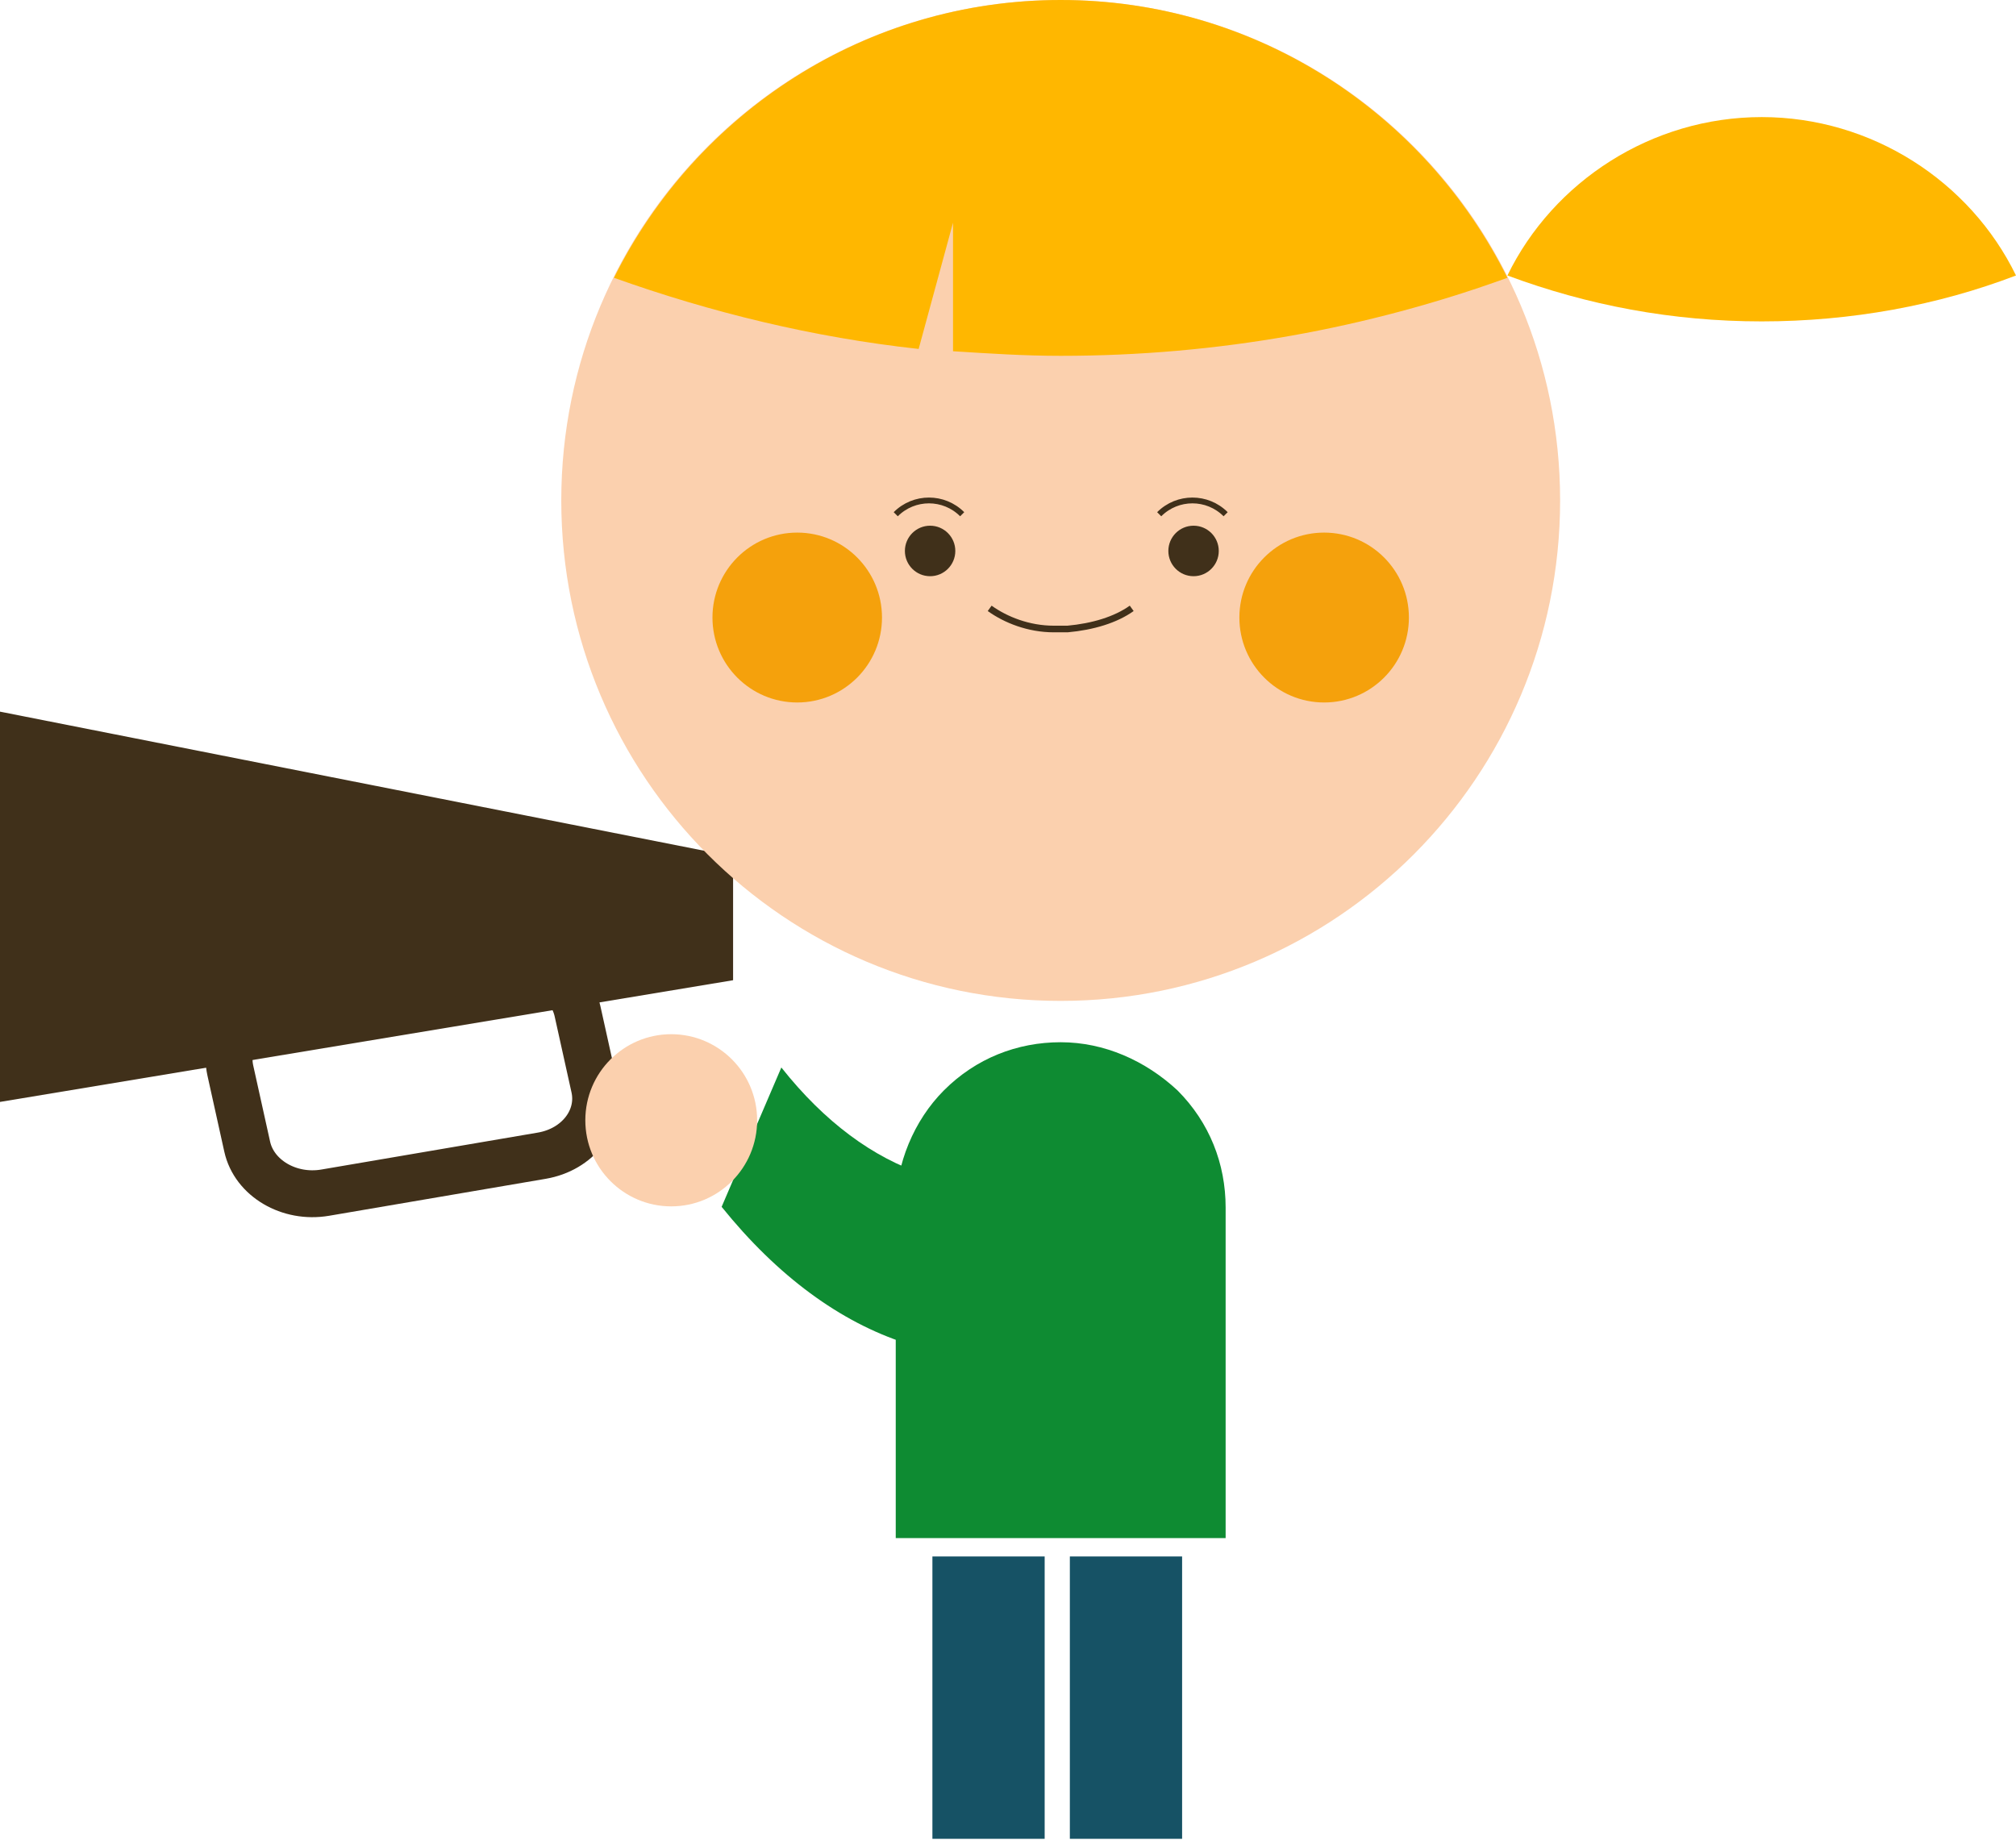
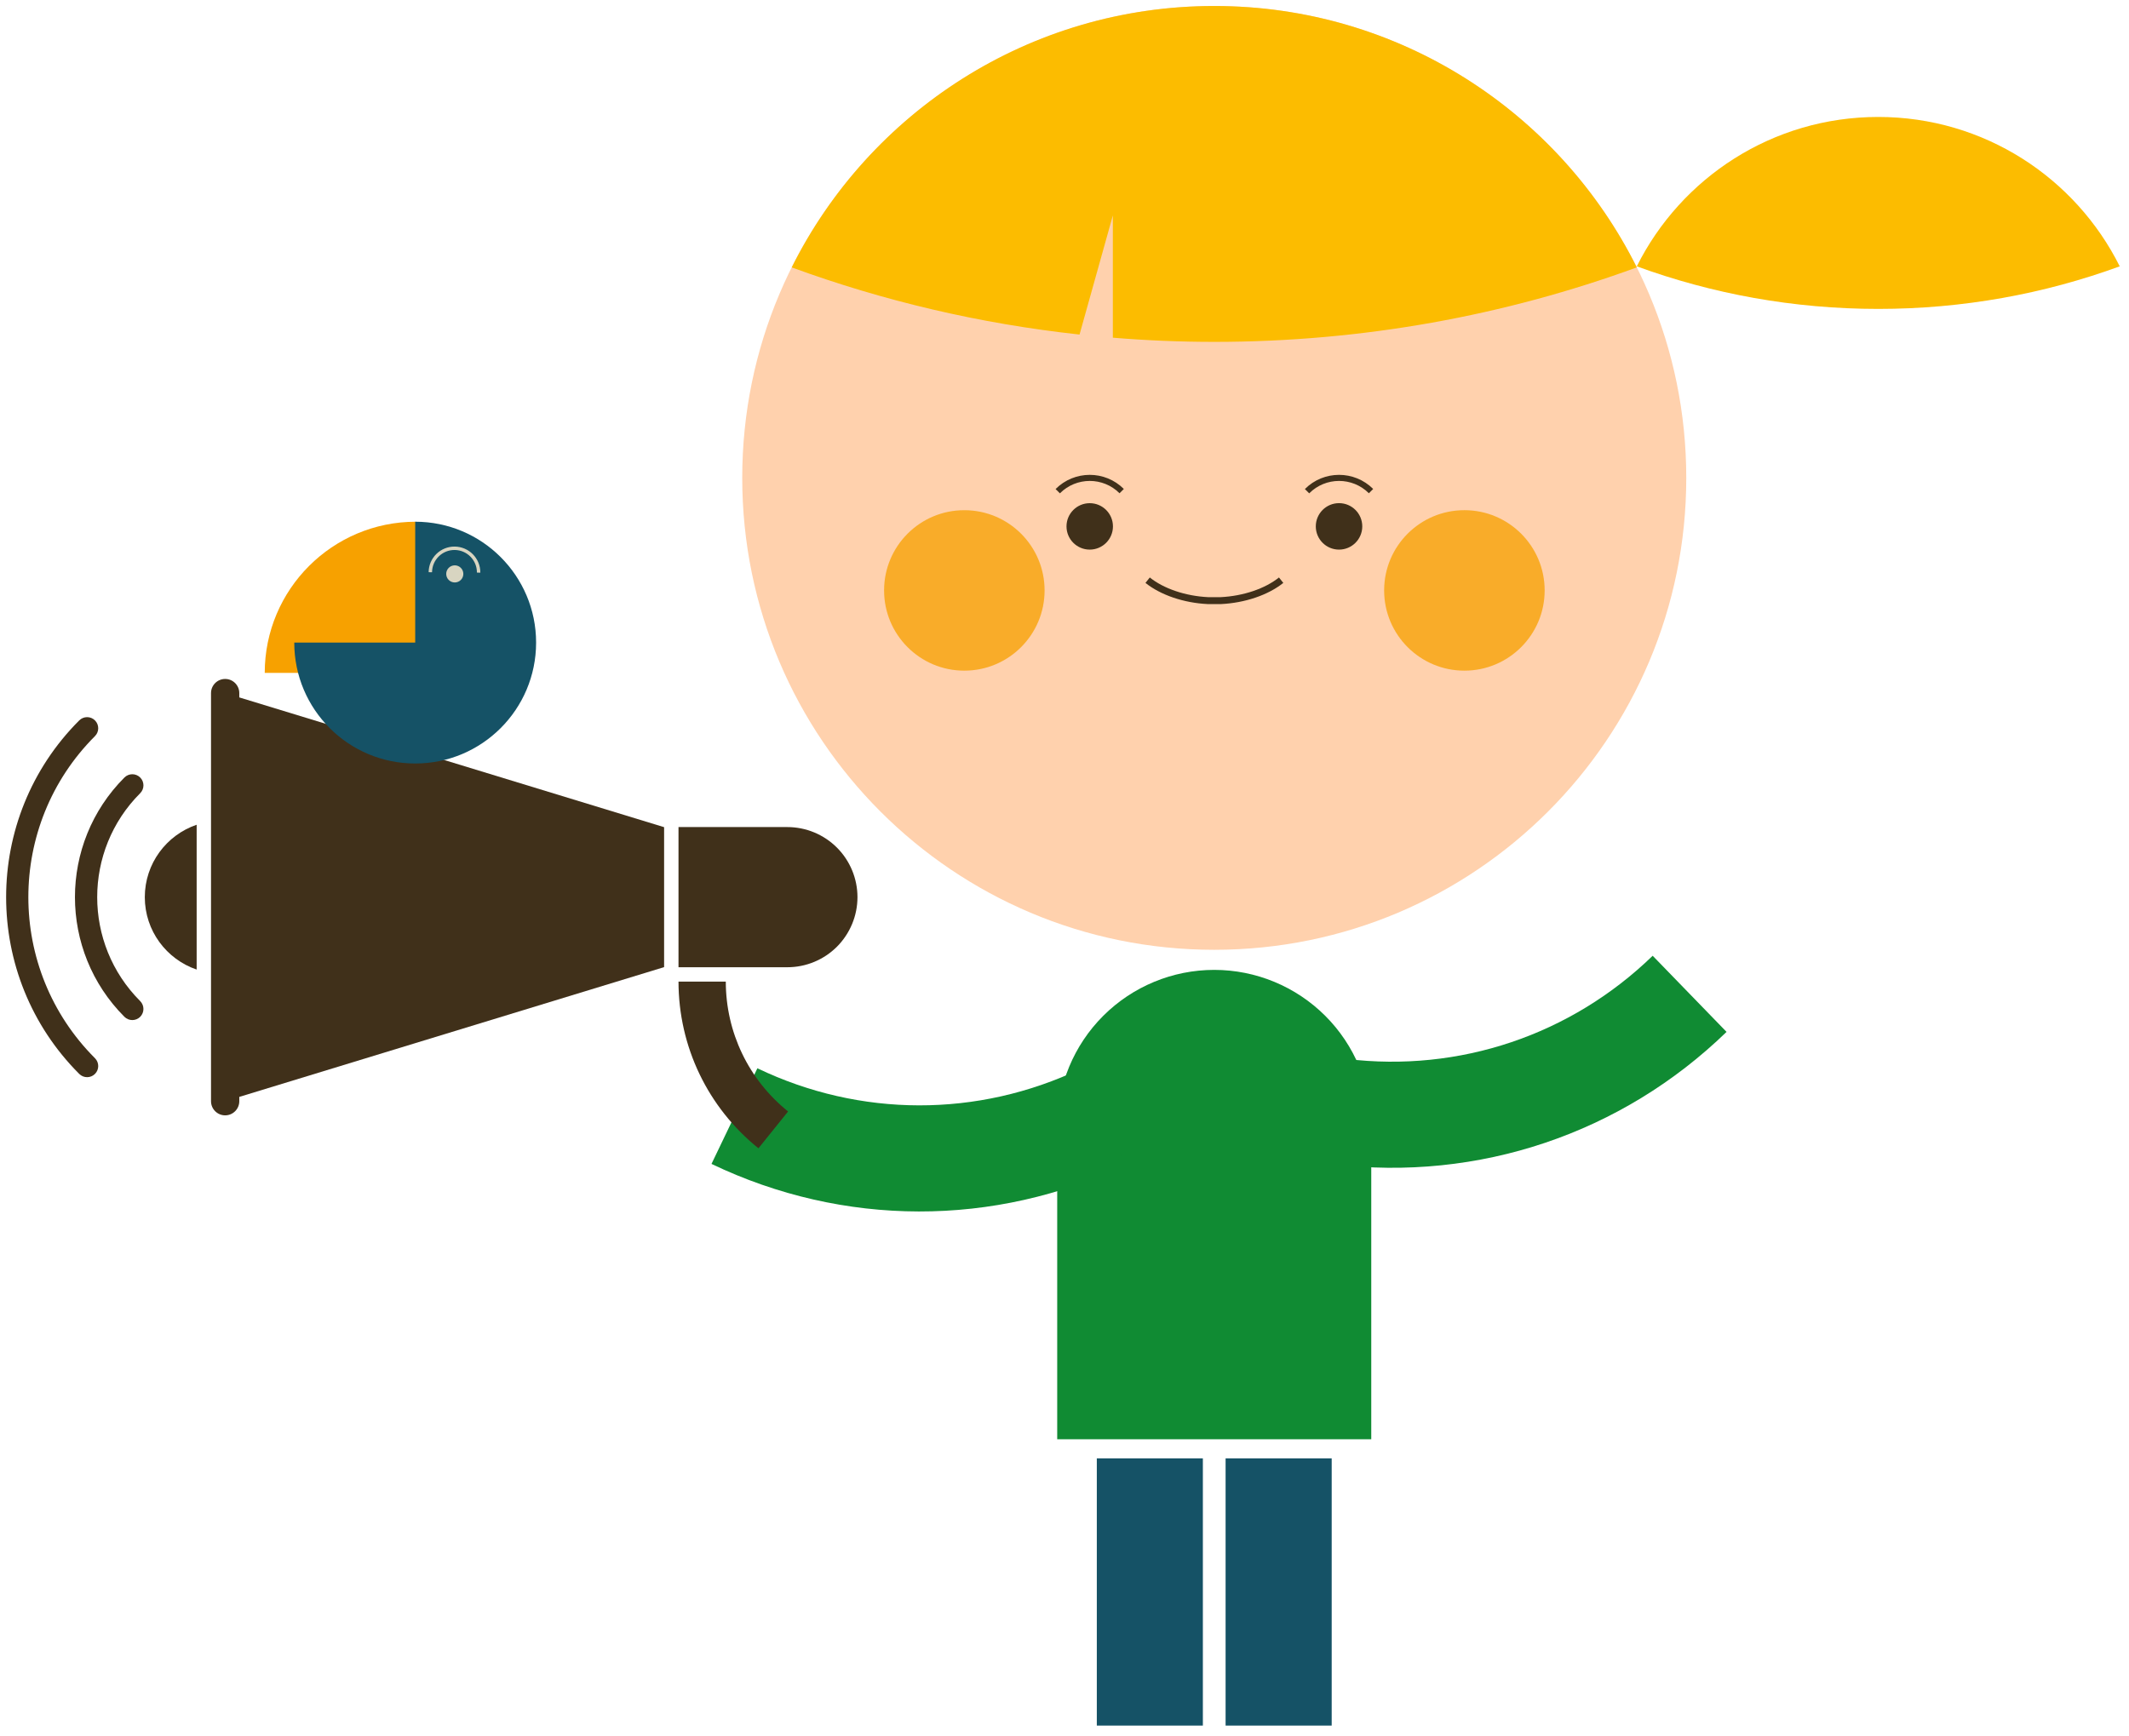
- <svg xmlns="http://www.w3.org/2000/svg" width="129px" height="118px" viewBox="0 0 129 118" version="1.1">
+ <svg xmlns="http://www.w3.org/2000/svg" width="130px" height="106px" viewBox="0 0 130 106" version="1.1">
  <defs />
  <g id="Page-1" stroke="none" stroke-width="1" fill="none" fill-rule="evenodd">
-     <g id="Full-view-Copy" transform="translate(-645, -25)">
-       <g id="clara-t" transform="translate(645, 25)">
-         <g id="Page-1">
-           <g id="clara-t">
-             <g id="Group">
-               <path d="M57.317,98.285 L57.317,77.277 C57.317,74.485 58.49,71.694 60.395,69.784 C62.448,67.727 65.086,66.699 67.872,66.699 C70.657,66.699 73.295,67.874 75.348,69.784 C77.4,71.841 78.426,74.485 78.426,77.277 L78.426,98.432 L57.317,98.432 L57.317,98.285 L57.317,98.285 Z" id="Shape" fill="#0E8B32" />
-               <path d="M46.176,77.233 C53.336,86.123 62.265,88.977 70.803,85.196 L69.173,74.541 C62.471,77.523 55.516,75.286 49.997,68.315 L46.176,77.233 L46.176,77.233 Z" id="Shape" fill="#0E8B32" />
-               <rect id="Rectangle-path" fill="#165265" x="59.663" y="99.607" width="7.183" height="18.07" />
-               <rect id="Rectangle-path-Copy" fill="#165265" x="68.458" y="99.607" width="7.183" height="18.07" />
-               <path d="M0,45.543 L46.909,54.809 L46.909,62.73 L0,70.519 L0,45.543 Z" id="Rectangle-3" fill="#40301A" />
-               <path d="M14.738,68.507 C14.291,66.488 15.784,64.534 18.107,64.138 L31.966,61.773 C34.274,61.379 36.509,62.704 36.955,64.717 L38.035,69.591 C38.482,71.611 36.988,73.565 34.666,73.961 L20.806,76.326 C18.498,76.72 16.263,75.395 15.818,73.382 L14.738,68.507 L14.738,68.507 Z" id="Rectangle-4" stroke="#40301A" stroke-width="3" />
-               <g transform="translate(35.18182, 0)">
-                 <path d="M77.547,20.568 C83.264,20.568 88.834,19.54 93.818,17.63 C90.886,11.606 84.583,7.493 77.547,7.493 C70.51,7.493 64.207,11.606 61.275,17.63 C66.406,19.54 71.83,20.568 77.547,20.568 L77.547,20.568 L77.547,20.568 Z" id="Shape" fill="#FFB700" />
-                 <g>
-                   <ellipse id="Oval" fill="#FBD0AE" cx="32.69" cy="32.027" rx="31.957" ry="32.027" />
-                   <ellipse id="Oval-Copy" fill="#FBD0AE" cx="7.769" cy="71.694" rx="5.497" ry="5.509" />
-                   <path d="M25.8,14.251 L23.601,22.331 C16.858,21.596 10.261,19.98 4.105,17.777 C9.382,7.199 20.23,0 32.69,0 C45.15,0 55.998,7.199 61.275,17.777 C52.333,21.009 42.805,22.772 32.69,22.772 C30.344,22.772 28.145,22.625 25.8,22.478 L25.8,14.251 L25.8,14.251 Z" id="Shape" fill="#FFB700" />
-                   <g id="Oval" transform="translate(10.26136, 33.79012)" fill="#F5A10C">
-                     <ellipse cx="5.57" cy="5.73" rx="5.424" ry="5.436" />
-                     <ellipse cx="39.286" cy="5.73" rx="5.424" ry="5.436" />
-                   </g>
-                   <g id="Oval" transform="translate(21.98864, 32.32099)" fill="#40301A">
-                     <ellipse cx="2.345" cy="2.938" rx="1.613" ry="1.616" />
-                     <ellipse cx="19.203" cy="2.938" rx="1.613" ry="1.616" />
-                   </g>
-                   <path d="M28.145,38.932 C29.172,39.667 30.637,40.254 32.25,40.254 L33.13,40.254 C34.742,40.107 36.208,39.667 37.234,38.932" id="Shape" stroke="#40301A" stroke-width="0.424" />
-                   <path d="M26.386,32.909 C25.214,31.733 23.308,31.733 22.135,32.909" id="Shape" stroke="#40301A" stroke-width="0.371" />
-                   <path d="M43.244,32.909 C42.072,31.733 40.166,31.733 38.993,32.909" id="Shape" stroke="#40301A" stroke-width="0.371" />
-                 </g>
+     <g id="Group" transform="translate(0, -1)">
+       <g id="clara_megaphon_2" transform="translate(0, 1)">
+         <g id="Group">
+           <path d="M64.555,87.903 L64.555,68.825 C64.555,66.282 65.565,63.843 67.363,62.045 C69.161,60.248 71.6,59.237 74.143,59.237 C76.687,59.237 79.125,60.248 80.924,62.045 C82.722,63.843 83.731,66.282 83.731,68.825 L83.731,87.903 L64.555,87.903 L64.555,87.903 Z" id="Shape" fill="#108B33" />
+           <rect id="Rectangle-path" fill="#155266" x="74.837" y="89.072" width="6.478" height="16.319" />
+           <rect id="Rectangle-path" fill="#155266" x="66.973" y="89.072" width="6.476" height="16.319" />
+           <path d="M81.431,71.107 C90.276,72.182 99.024,69.236 105.426,63.024 L100.915,58.374 C95.923,63.218 89.107,65.513 82.211,64.675 L81.431,71.107 L81.431,71.107 Z" id="Shape" fill="#108B33" />
+           <path d="M68.766,71.13 C60.717,74.962 51.487,74.944 43.445,71.087 L46.247,65.246 C52.517,68.254 59.71,68.266 65.982,65.282 L68.766,71.13 L68.766,71.13 Z" id="Shape" fill="#108B33" />
+           <g transform="translate(12.15827, 41.15108)" id="Shape" fill="#40301A">
+             <path d="M32.16,18.802 L29.272,18.802 C29.277,22.773 31.057,26.488 34.154,28.982 L35.964,26.733 C33.55,24.789 32.163,21.897 32.16,18.802 L32.16,18.802 Z" />
+             <path d="M38.946,10.617 C38.143,9.815 37.054,9.363 35.918,9.363 L29.272,9.363 L29.272,17.924 L35.918,17.924 C37.054,17.924 38.143,17.473 38.946,16.671 C39.747,15.867 40.2,14.779 40.2,13.643 C40.2,12.508 39.747,11.418 38.946,10.617 L38.946,10.617 Z" />
+             <path d="M2.453,1.18 C2.453,0.703 2.067,0.317 1.59,0.317 C1.113,0.317 0.727,0.703 0.727,1.18 L0.727,26.106 C0.727,26.583 1.113,26.97 1.59,26.97 C2.067,26.97 2.453,26.583 2.453,26.106 L2.453,25.843 L28.393,17.917 L28.393,9.369 L2.453,1.444 L2.453,1.18 L2.453,1.18 Z" />
+           </g>
+           <path d="M8.842,54.795 C8.842,56.848 10.167,58.589 12.008,59.217 L12.008,50.372 C10.167,51 8.842,52.742 8.842,54.795 L8.842,54.795 Z" id="Shape" fill="#40301A" />
+           <path d="M8.56,47.486 C8.294,47.221 7.865,47.221 7.599,47.486 C3.569,51.516 3.569,58.072 7.599,62.104 C7.864,62.368 8.294,62.368 8.56,62.104 C8.824,61.838 8.824,61.408 8.56,61.143 C5.06,57.642 5.06,51.947 8.56,48.446 C8.825,48.181 8.825,47.751 8.56,47.486 L8.56,47.486 Z" id="Shape" fill="#40301A" />
+           <path d="M5.799,44.959 C6.064,44.694 6.064,44.264 5.799,43.999 C5.534,43.734 5.105,43.734 4.839,43.999 C-1.114,49.952 -1.114,59.638 4.839,65.591 C5.105,65.856 5.534,65.856 5.799,65.591 C6.064,65.325 6.064,64.895 5.799,64.631 C0.375,59.207 0.375,50.383 5.799,44.959 L5.799,44.959 Z" id="Shape" fill="#40301A" />
+           <g transform="translate(15.89928, 31.79856)">
+             <path d="M9.499,0.066 C4.4,0.066 0.266,4.199 0.266,9.299 L9.499,9.299 L9.499,0.066 L9.499,0.066 Z" id="Shape" fill="#F7A100" />
+             <path d="M9.454,0.066 L9.454,7.449 L2.069,7.449 C2.069,11.526 5.375,14.833 9.454,14.833 C13.53,14.833 16.836,11.527 16.836,7.449 C16.836,3.372 13.531,0.066 9.454,0.066 L9.454,0.066 Z" id="Shape" fill="#155266" />
+             <path d="M10.378,3.151 C10.384,2.337 11.049,1.682 11.864,1.688 C12.678,1.696 13.332,2.36 13.326,3.175" id="Shape" stroke="#D8D5C1" stroke-width="0.208" />
+             <circle id="Oval" fill="#D8D5C1" cx="11.87" cy="3.253" r="0.523" />
+           </g>
+           <g transform="translate(44.89209, 0)">
+             <path d="M69.797,18.867 C74.977,18.867 79.946,17.948 84.542,16.267 C81.842,10.858 76.255,7.143 69.797,7.143 C63.339,7.143 57.754,10.858 55.053,16.267 C59.651,17.947 64.618,18.867 69.797,18.867 L69.797,18.867 Z" id="Shape" fill="#FCBC00" />
+             <g>
+               <circle id="Oval" fill="#FFD1AD" cx="29.252" cy="29.188" r="28.822" />
+               <path d="M23.06,13.158 L21.026,20.433 C14.919,19.768 9.03,18.374 3.451,16.331 C8.178,6.868 17.955,0.366 29.252,0.366 C40.551,0.366 50.329,6.868 55.054,16.331 C47.008,19.274 38.317,20.88 29.252,20.88 C27.167,20.88 25.102,20.793 23.06,20.625 L23.06,13.158 L23.06,13.158 Z" id="Shape" fill="#FCBC00" />
+               <g transform="translate(8.417266, 30.86331)" fill="#F7A100" opacity="0.76">
+                 <path d="M0.674,5.197 C0.674,7.905 2.867,10.098 5.573,10.098 C8.282,10.098 10.475,7.904 10.475,5.197 C10.475,2.491 8.282,0.297 5.573,0.297 C2.867,0.296 0.674,2.49 0.674,5.197 L0.674,5.197 Z" id="Shape" />
+                 <circle id="Oval" cx="36.109" cy="5.197" r="4.901" />
              </g>
+               <g transform="translate(19.64029, 29.92806)" id="Oval" fill="#40301A">
+                 <ellipse cx="2.008" cy="2.222" rx="1.418" ry="1.418" />
+                 <ellipse cx="17.231" cy="2.221" rx="1.419" ry="1.419" />
+               </g>
+               <path d="M25.184,35.436 C26.072,36.147 27.441,36.615 28.872,36.684 L29.645,36.684 C31.076,36.615 32.45,36.147 33.336,35.436" id="Shape" stroke="#40301A" stroke-width="0.424" />
+               <path d="M23.6,29.995 C22.521,28.917 20.774,28.919 19.695,30" id="Shape" stroke="#40301A" stroke-width="0.371" />
+               <path d="M38.825,29.995 C37.745,28.917 35.995,28.919 34.918,30" id="Shape" stroke="#40301A" stroke-width="0.371" />
            </g>
          </g>
        </g>
      </g>
    </g>
  </g>
</svg>
